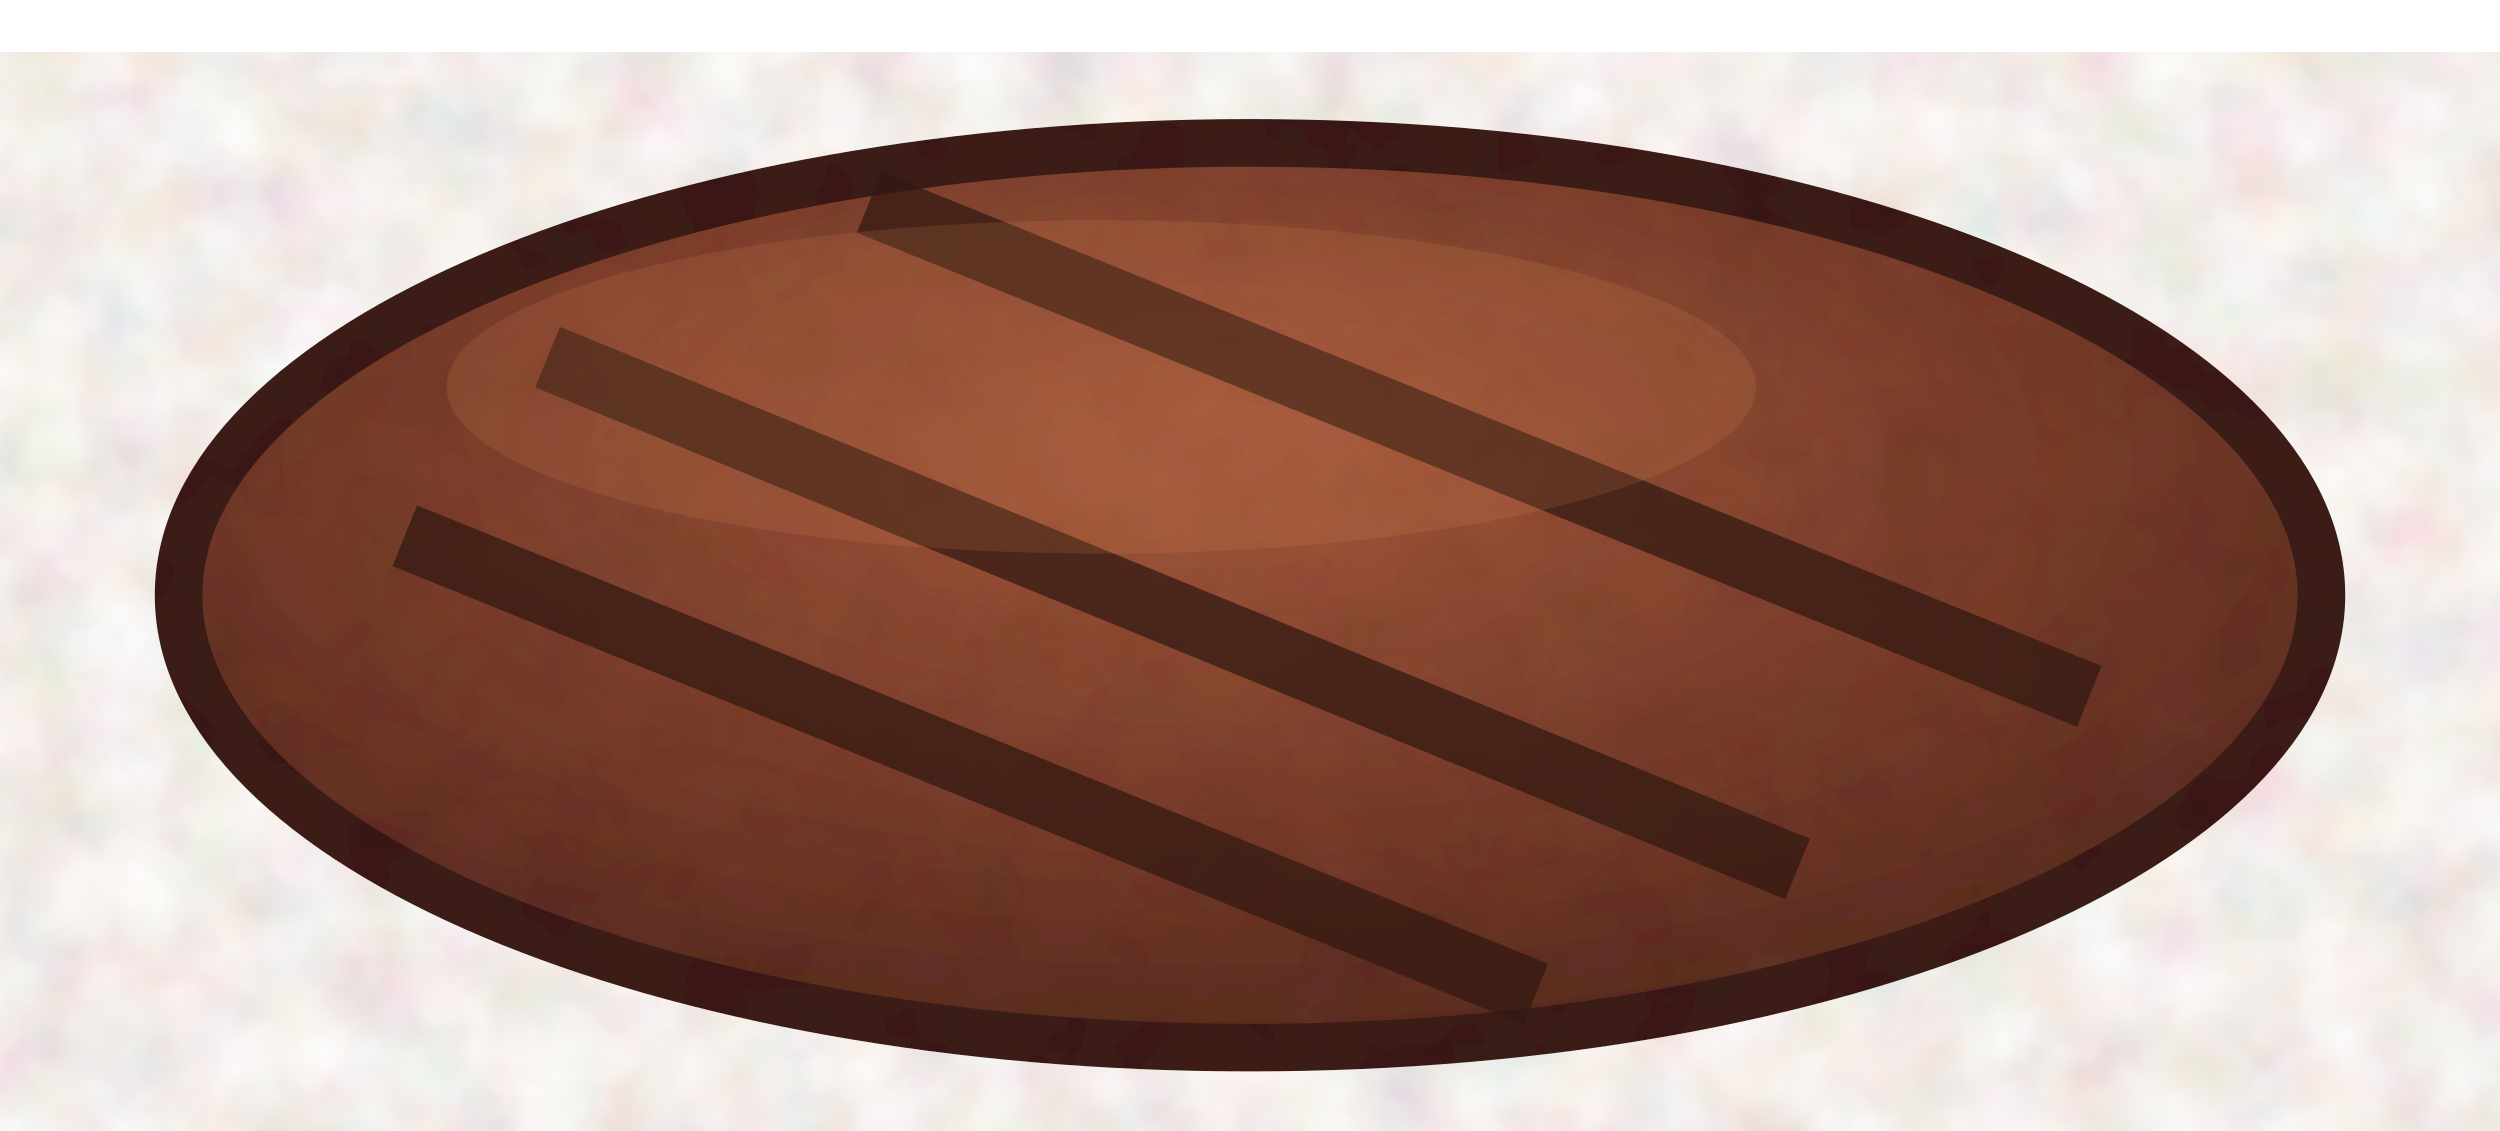
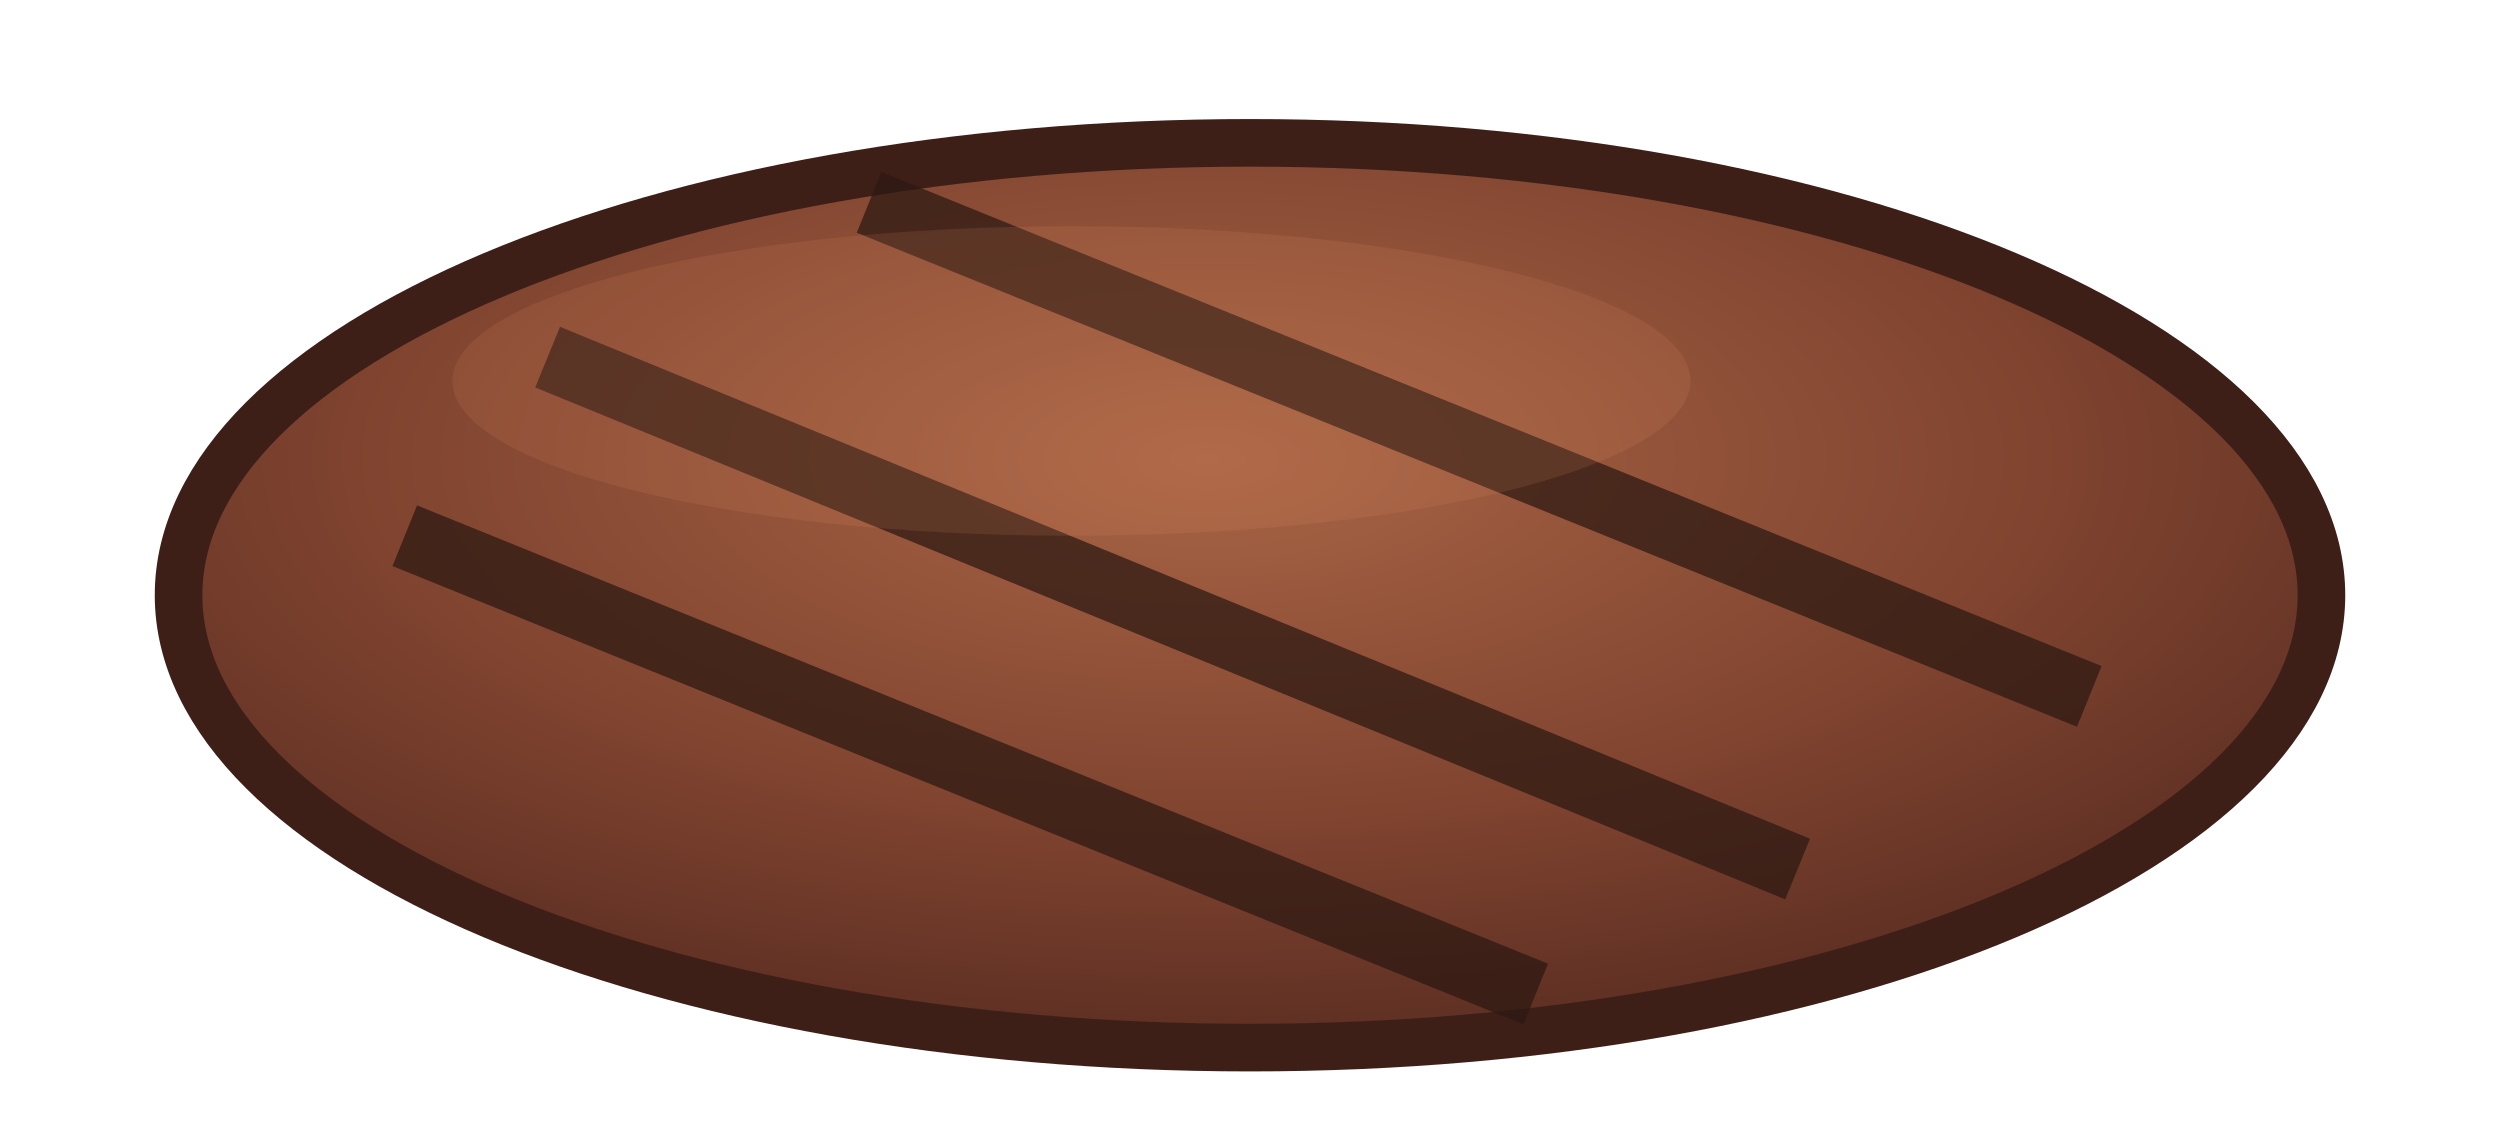
<svg xmlns="http://www.w3.org/2000/svg" viewBox="0 0 420 190">
  <defs>
    <radialGradient id="g" cx="48%" cy="35%" r="70%">
-       <stop stop-color="#a65a3d" />
-       <stop offset=".55" stop-color="#7c3f2d" />
+       <stop stop-color="#a96546" />
+       <stop offset=".58" stop-color="#7f432f" />
      <stop offset="1" stop-color="#552a20" />
    </radialGradient>
-     <filter id="n">
-       <feTurbulence baseFrequency=".07" numOctaves="3" seed="8" type="fractalNoise" />
-       <feColorMatrix values=".8 0 0 0 0 0 .45 0 0 0 0 0 .3 0 0 0 0 0 .28 0" />
-       <feBlend in="SourceGraphic" mode="multiply" />
-     </filter>
  </defs>
-   <ellipse cx="210" cy="100" rx="180" ry="76" fill="url(#g)" stroke="#3d1f18" stroke-width="8" filter="url(#n)" />
-   <g stroke="#311810" stroke-width="11" opacity=".72">
+   <ellipse cx="210" cy="100" rx="180" ry="76" fill="url(#g)" stroke="#3d1f18" stroke-width="8" />
+   <g stroke="#2b1711" stroke-width="11" opacity=".72">
    <path d="M92 60l210 86" />
    <path d="M68 90l190 77" />
    <path d="M146 34l205 83" />
  </g>
-   <ellipse cx="185" cy="65" rx="110" ry="28" fill="#e28b58" opacity=".15" />
+   <ellipse cx="180" cy="64" rx="104" ry="26" fill="#e49361" opacity=".13" />
</svg>
